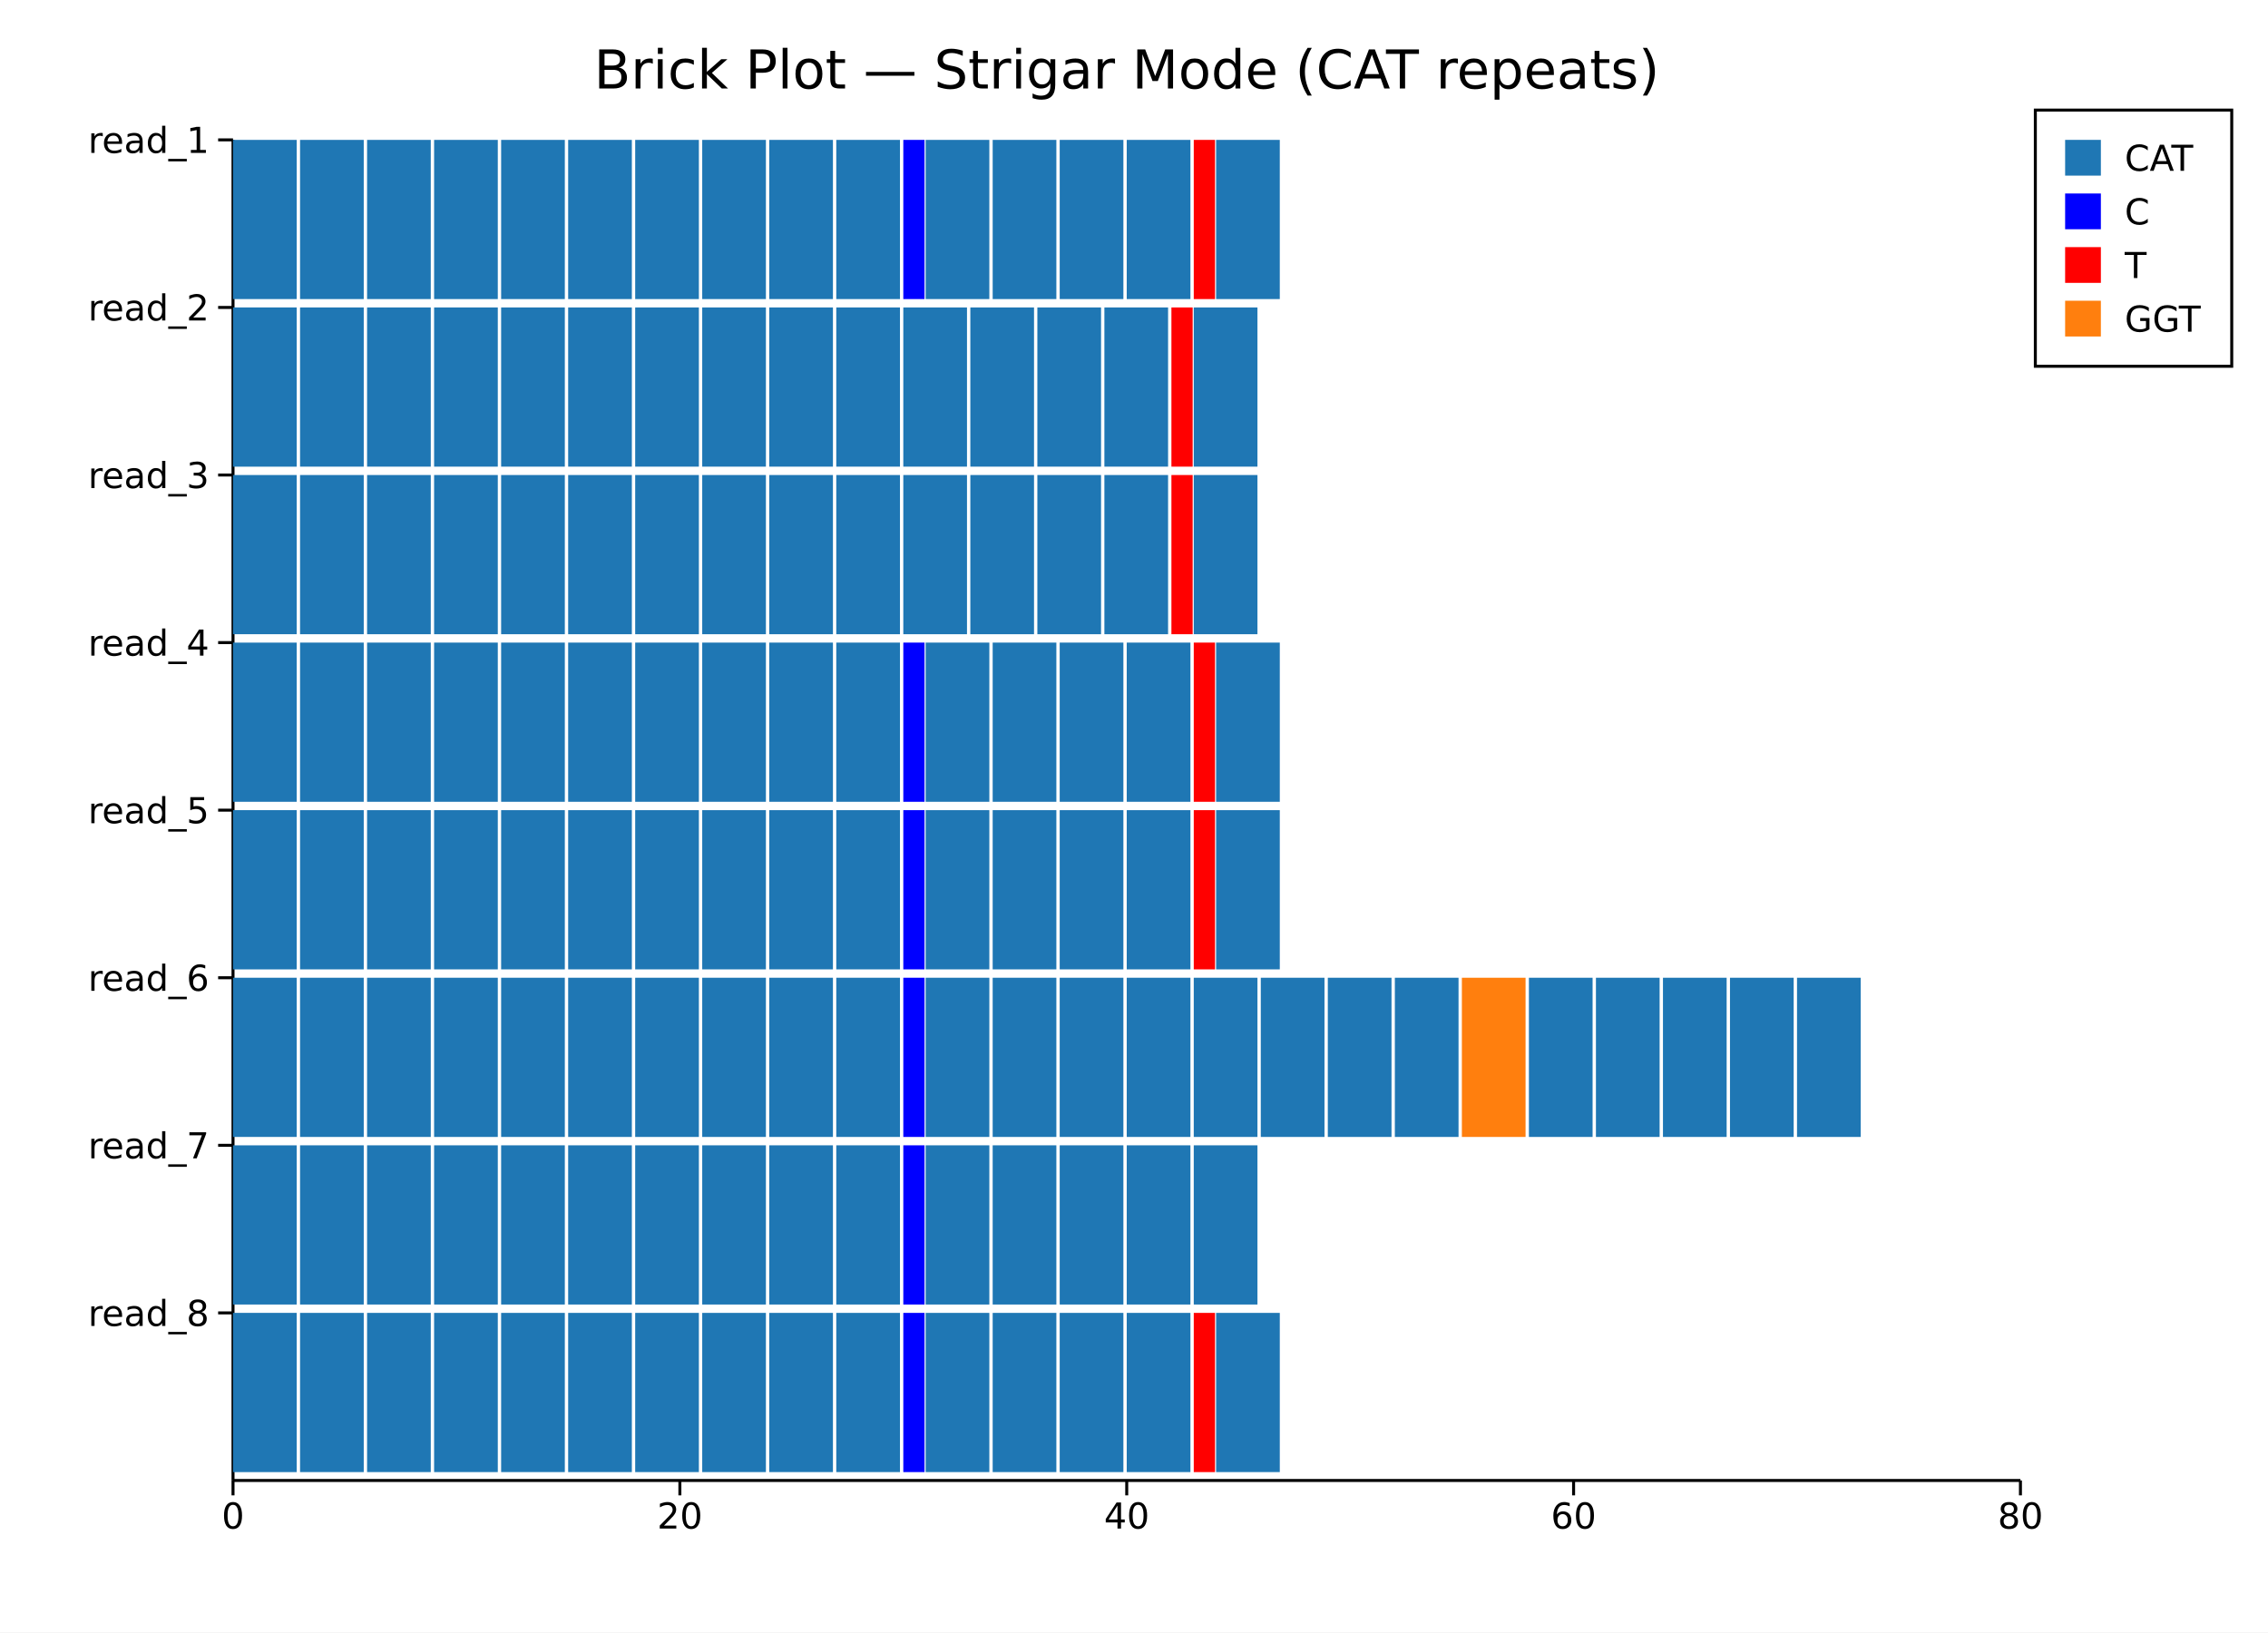
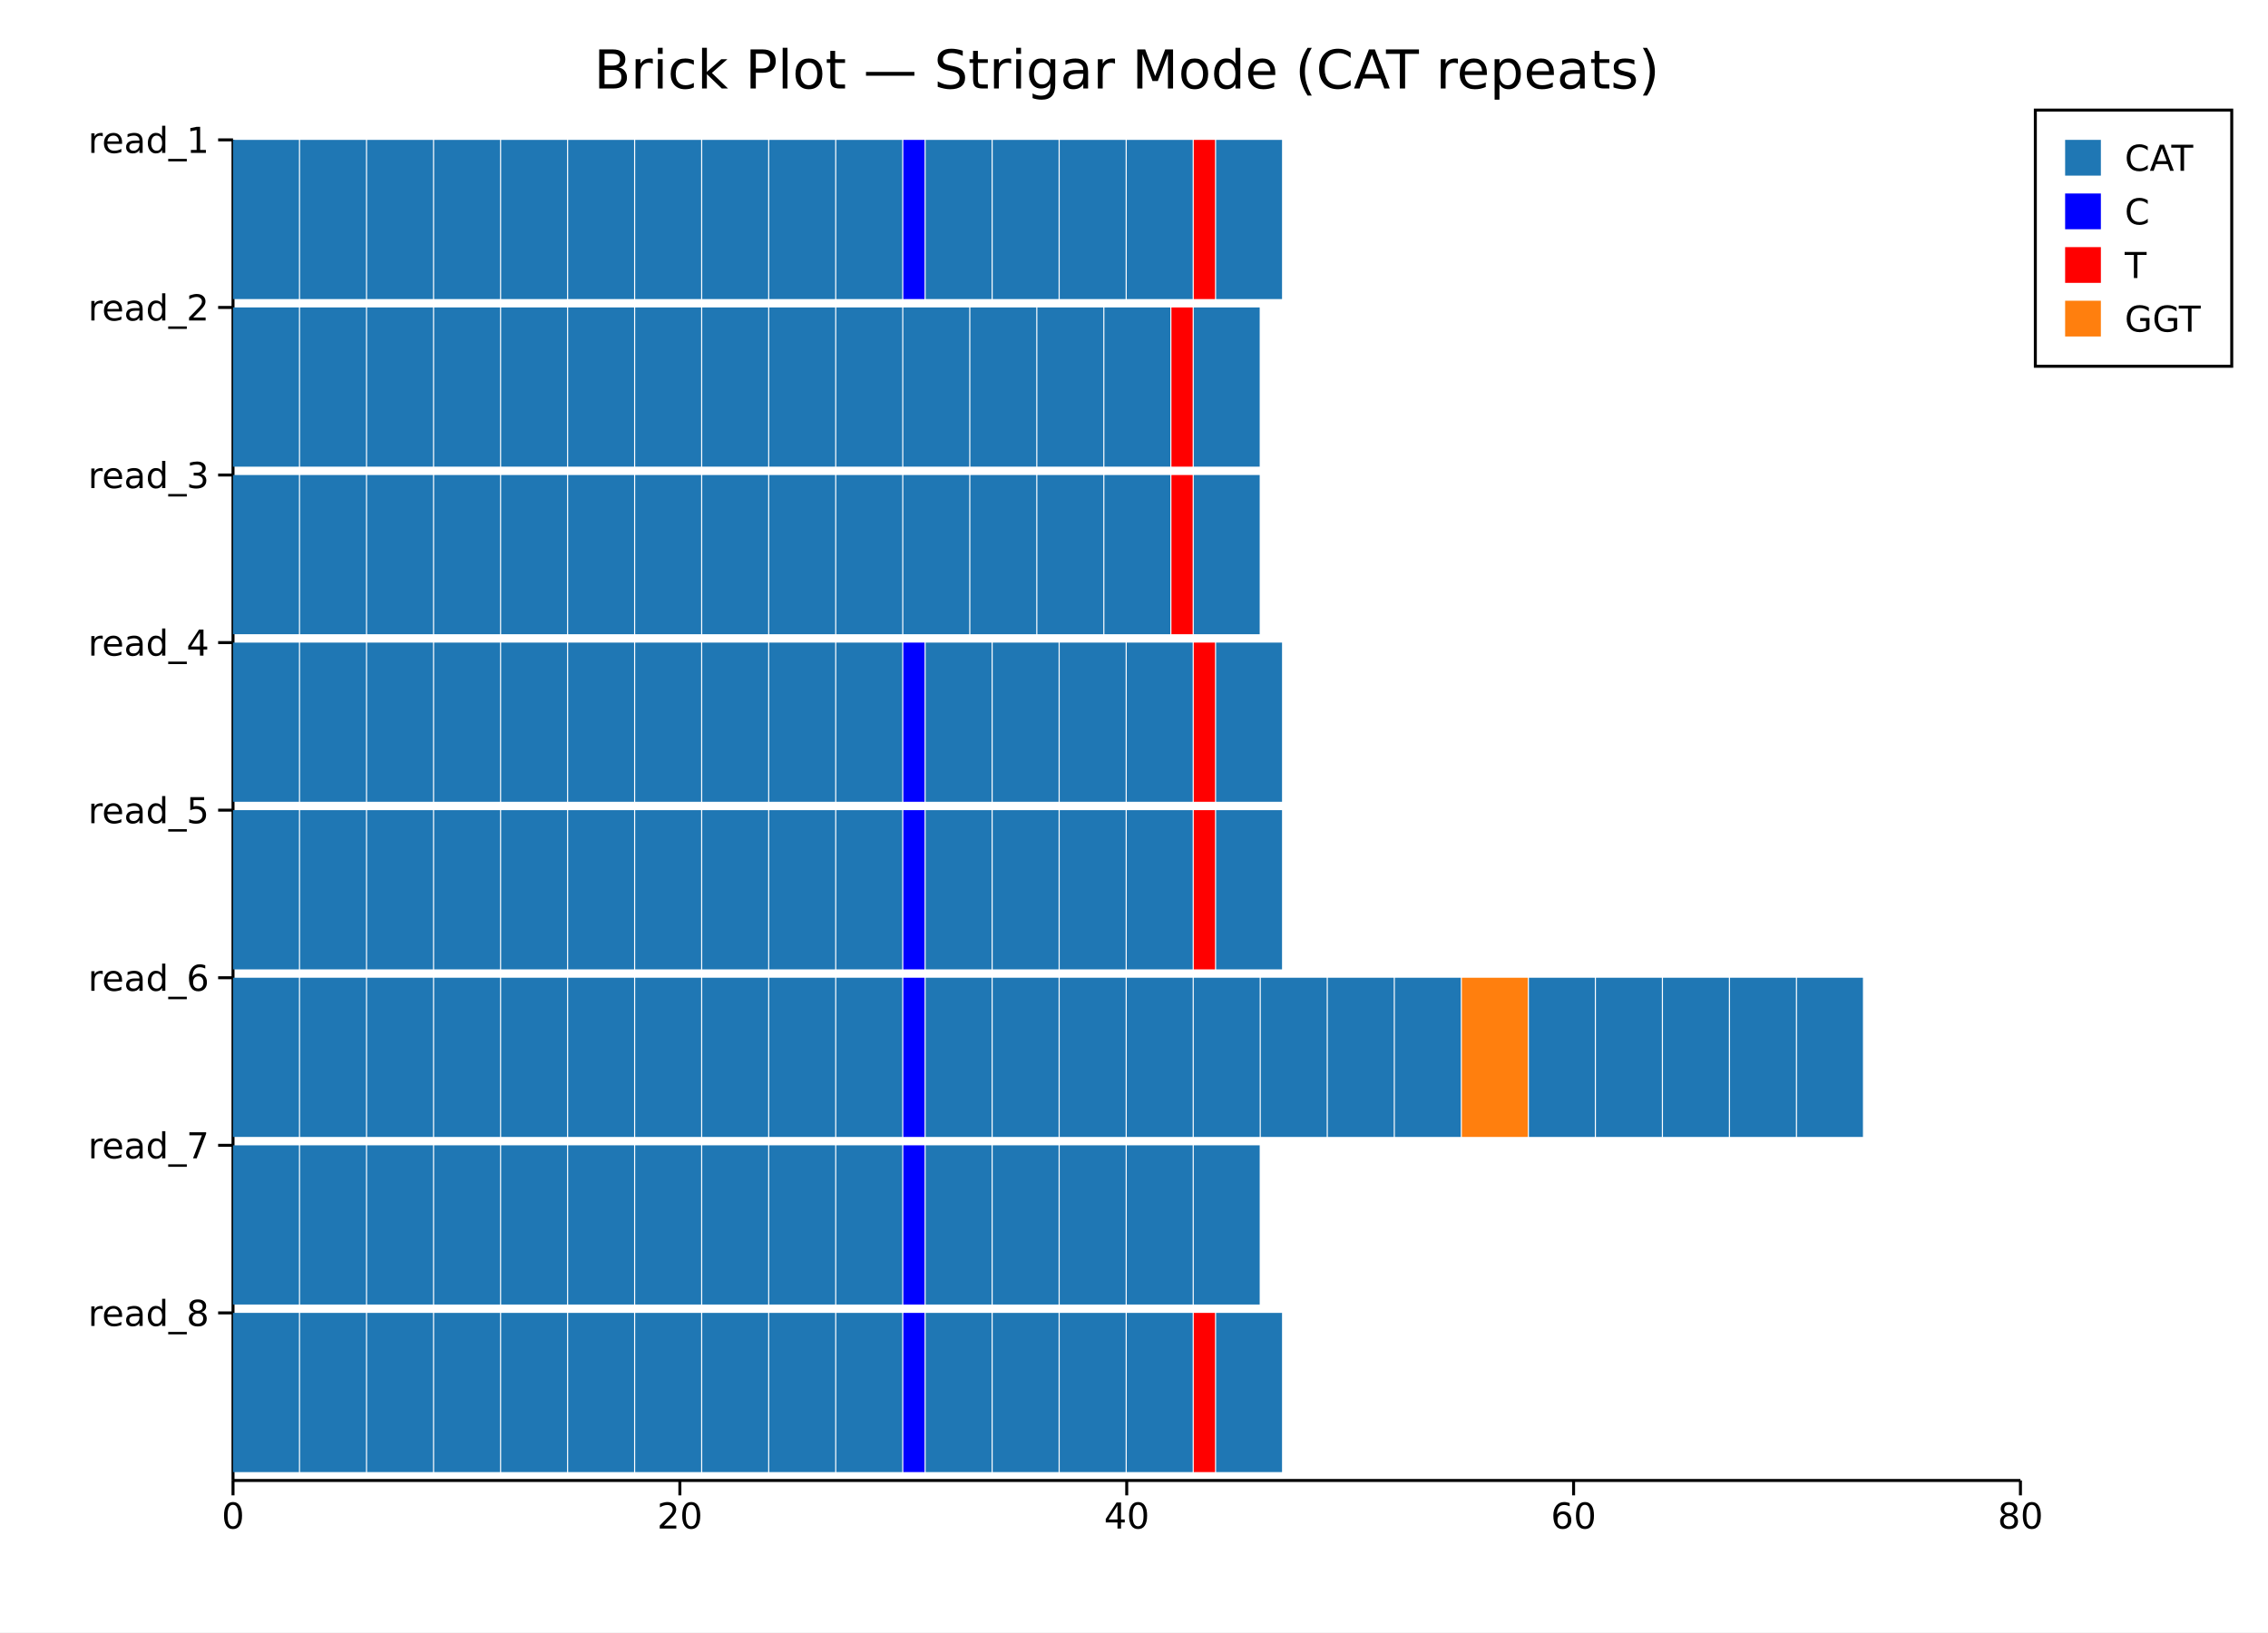
<svg xmlns="http://www.w3.org/2000/svg" width="761.32" height="547.95" font-family="DejaVu Sans, Verdana, Liberation Sans, Arial, sans-serif" fill="black">
  <rect width="100%" height="100%" fill="white" />
  <defs>
    <clipPath id="kuva-clip-3">
      <rect x="78.22" y="46.95" width="600" height="450" />
    </clipPath>
  </defs>
  <line x1="78.22" y1="496.95" x2="678.22" y2="496.95" stroke="#000000" stroke-width="1" />
  <line x1="78.22" y1="46.95" x2="78.22" y2="496.95" stroke="#000000" stroke-width="1" />
+   <text x="70.22" y="51.33" font-size="12" text-anchor="end">read_1</text>
+   <line x1="73.22" y1="46.95" x2="78.22" y2="46.95" stroke="#000000" stroke-width="1" />
+   <text x="70.22" y="107.58" font-size="12" text-anchor="end">read_2</text>
+   <line x1="73.22" y1="103.2" x2="78.22" y2="103.2" stroke="#000000" stroke-width="1" />
+   <text x="70.22" y="163.83" font-size="12" text-anchor="end">read_3</text>
+   <line x1="73.22" y1="159.45" x2="78.22" y2="159.45" stroke="#000000" stroke-width="1" />
+   <text x="70.22" y="220.08" font-size="12" text-anchor="end">read_4</text>
+   <line x1="73.22" y1="215.7" x2="78.22" y2="215.7" stroke="#000000" stroke-width="1" />
+   <text x="70.22" y="276.33" font-size="12" text-anchor="end">read_5</text>
+   <line x1="73.22" y1="271.95" x2="78.22" y2="271.95" stroke="#000000" stroke-width="1" />
+   <text x="70.22" y="332.58" font-size="12" text-anchor="end">read_6</text>
+   <line x1="73.22" y1="328.2" x2="78.22" y2="328.2" stroke="#000000" stroke-width="1" />
+   <text x="70.22" y="388.83" font-size="12" text-anchor="end">read_7</text>
+   <line x1="73.22" y1="384.45" x2="78.22" y2="384.45" stroke="#000000" stroke-width="1" />
  <text x="70.22" y="445.08" font-size="12" text-anchor="end">read_8</text>
  <line x1="73.22" y1="440.7" x2="78.22" y2="440.7" stroke="#000000" stroke-width="1" />
-   <text x="70.22" y="388.83" font-size="12" text-anchor="end">read_7</text>
-   <line x1="73.22" y1="384.45" x2="78.22" y2="384.45" stroke="#000000" stroke-width="1" />
-   <text x="70.22" y="332.58" font-size="12" text-anchor="end">read_6</text>
-   <line x1="73.22" y1="328.2" x2="78.22" y2="328.2" stroke="#000000" stroke-width="1" />
-   <text x="70.22" y="276.33" font-size="12" text-anchor="end">read_5</text>
-   <line x1="73.22" y1="271.95" x2="78.22" y2="271.95" stroke="#000000" stroke-width="1" />
-   <text x="70.22" y="220.08" font-size="12" text-anchor="end">read_4</text>
-   <line x1="73.22" y1="215.7" x2="78.22" y2="215.7" stroke="#000000" stroke-width="1" />
-   <text x="70.22" y="163.83" font-size="12" text-anchor="end">read_3</text>
-   <line x1="73.22" y1="159.45" x2="78.22" y2="159.45" stroke="#000000" stroke-width="1" />
-   <text x="70.22" y="107.58" font-size="12" text-anchor="end">read_2</text>
-   <line x1="73.22" y1="103.2" x2="78.22" y2="103.2" stroke="#000000" stroke-width="1" />
-   <text x="70.22" y="51.33" font-size="12" text-anchor="end">read_1</text>
-   <line x1="73.22" y1="46.95" x2="78.22" y2="46.95" stroke="#000000" stroke-width="1" />
  <line x1="78.22" y1="496.95" x2="78.22" y2="501.95" stroke="#000000" stroke-width="1" />
  <text x="78.22" y="513.09" font-size="12" text-anchor="middle">0</text>
  <line x1="228.22" y1="496.95" x2="228.22" y2="501.95" stroke="#000000" stroke-width="1" />
  <text x="228.22" y="513.09" font-size="12" text-anchor="middle">20</text>
  <line x1="378.22" y1="496.95" x2="378.22" y2="501.95" stroke="#000000" stroke-width="1" />
  <text x="378.22" y="513.09" font-size="12" text-anchor="middle">40</text>
  <line x1="528.22" y1="496.95" x2="528.22" y2="501.95" stroke="#000000" stroke-width="1" />
  <text x="528.22" y="513.09" font-size="12" text-anchor="middle">60</text>
  <line x1="678.22" y1="496.95" x2="678.22" y2="501.95" stroke="#000000" stroke-width="1" />
  <text x="678.22" y="513.09" font-size="12" text-anchor="middle">80</text>
  <text x="378.22" y="29.71" font-size="18" text-anchor="middle">Brick Plot — Strigar Mode (CAT repeats)</text>
  <g clip-path="url(#kuva-clip-3)">
-     <rect x="78.22" y="46.95" width="21.38" height="53.44" fill="#1f77b4" />
-     <rect x="100.72" y="46.95" width="21.38" height="53.44" fill="#1f77b4" />
-     <rect x="123.22" y="46.95" width="21.38" height="53.44" fill="#1f77b4" />
-     <rect x="145.72" y="46.95" width="21.38" height="53.44" fill="#1f77b4" />
-     <rect x="168.22" y="46.95" width="21.38" height="53.44" fill="#1f77b4" />
-     <rect x="190.72" y="46.95" width="21.38" height="53.44" fill="#1f77b4" />
-     <rect x="213.22" y="46.95" width="21.38" height="53.44" fill="#1f77b4" />
-     <rect x="235.72" y="46.95" width="21.38" height="53.44" fill="#1f77b4" />
-     <rect x="258.22" y="46.95" width="21.38" height="53.44" fill="#1f77b4" />
-     <rect x="280.72" y="46.95" width="21.38" height="53.44" fill="#1f77b4" />
+     <rect x="78.22" y="46.95" width="22.13" height="53.44" fill="#1f77b4" />
+     <rect x="100.72" y="46.95" width="22.13" height="53.44" fill="#1f77b4" />
+     <rect x="123.22" y="46.95" width="22.13" height="53.44" fill="#1f77b4" />
+     <rect x="145.72" y="46.95" width="22.13" height="53.44" fill="#1f77b4" />
+     <rect x="168.22" y="46.95" width="22.13" height="53.44" fill="#1f77b4" />
+     <rect x="190.72" y="46.95" width="22.13" height="53.44" fill="#1f77b4" />
+     <rect x="213.22" y="46.95" width="22.13" height="53.44" fill="#1f77b4" />
+     <rect x="235.72" y="46.95" width="22.13" height="53.44" fill="#1f77b4" />
+     <rect x="258.22" y="46.95" width="22.13" height="53.44" fill="#1f77b4" />
+     <rect x="280.72" y="46.95" width="22.13" height="53.44" fill="#1f77b4" />
    <rect x="303.22" y="46.95" width="7.13" height="53.44" fill="#0000ff" />
-     <rect x="310.72" y="46.95" width="21.38" height="53.44" fill="#1f77b4" />
-     <rect x="333.22" y="46.95" width="21.38" height="53.44" fill="#1f77b4" />
-     <rect x="355.72" y="46.95" width="21.38" height="53.44" fill="#1f77b4" />
-     <rect x="378.22" y="46.95" width="21.38" height="53.44" fill="#1f77b4" />
+     <rect x="310.72" y="46.95" width="22.13" height="53.44" fill="#1f77b4" />
+     <rect x="333.22" y="46.95" width="22.13" height="53.44" fill="#1f77b4" />
+     <rect x="355.72" y="46.95" width="22.13" height="53.44" fill="#1f77b4" />
+     <rect x="378.22" y="46.95" width="22.13" height="53.44" fill="#1f77b4" />
    <rect x="400.72" y="46.95" width="7.13" height="53.44" fill="#ff0000" />
-     <rect x="408.22" y="46.95" width="21.38" height="53.44" fill="#1f77b4" />
-     <rect x="78.22" y="103.2" width="21.38" height="53.44" fill="#1f77b4" />
-     <rect x="100.72" y="103.2" width="21.38" height="53.44" fill="#1f77b4" />
-     <rect x="123.22" y="103.2" width="21.38" height="53.44" fill="#1f77b4" />
-     <rect x="145.72" y="103.2" width="21.38" height="53.44" fill="#1f77b4" />
-     <rect x="168.22" y="103.2" width="21.38" height="53.44" fill="#1f77b4" />
-     <rect x="190.72" y="103.2" width="21.38" height="53.44" fill="#1f77b4" />
-     <rect x="213.22" y="103.2" width="21.38" height="53.44" fill="#1f77b4" />
-     <rect x="235.72" y="103.2" width="21.38" height="53.44" fill="#1f77b4" />
-     <rect x="258.22" y="103.2" width="21.38" height="53.44" fill="#1f77b4" />
-     <rect x="280.72" y="103.2" width="21.38" height="53.44" fill="#1f77b4" />
-     <rect x="303.22" y="103.2" width="21.38" height="53.44" fill="#1f77b4" />
-     <rect x="325.72" y="103.2" width="21.38" height="53.44" fill="#1f77b4" />
-     <rect x="348.22" y="103.2" width="21.38" height="53.44" fill="#1f77b4" />
-     <rect x="370.72" y="103.2" width="21.38" height="53.44" fill="#1f77b4" />
+     <rect x="408.22" y="46.95" width="22.13" height="53.44" fill="#1f77b4" />
+     <rect x="78.22" y="103.2" width="22.13" height="53.44" fill="#1f77b4" />
+     <rect x="100.72" y="103.2" width="22.13" height="53.44" fill="#1f77b4" />
+     <rect x="123.22" y="103.2" width="22.13" height="53.44" fill="#1f77b4" />
+     <rect x="145.72" y="103.2" width="22.13" height="53.44" fill="#1f77b4" />
+     <rect x="168.22" y="103.2" width="22.13" height="53.44" fill="#1f77b4" />
+     <rect x="190.72" y="103.2" width="22.13" height="53.44" fill="#1f77b4" />
+     <rect x="213.22" y="103.2" width="22.13" height="53.44" fill="#1f77b4" />
+     <rect x="235.72" y="103.2" width="22.13" height="53.44" fill="#1f77b4" />
+     <rect x="258.22" y="103.2" width="22.13" height="53.44" fill="#1f77b4" />
+     <rect x="280.72" y="103.2" width="22.13" height="53.44" fill="#1f77b4" />
+     <rect x="303.22" y="103.2" width="22.13" height="53.44" fill="#1f77b4" />
+     <rect x="325.72" y="103.2" width="22.13" height="53.44" fill="#1f77b4" />
+     <rect x="348.22" y="103.2" width="22.13" height="53.44" fill="#1f77b4" />
+     <rect x="370.72" y="103.2" width="22.13" height="53.44" fill="#1f77b4" />
    <rect x="393.22" y="103.2" width="7.13" height="53.44" fill="#ff0000" />
-     <rect x="400.72" y="103.2" width="21.38" height="53.44" fill="#1f77b4" />
-     <rect x="78.22" y="159.45" width="21.38" height="53.44" fill="#1f77b4" />
-     <rect x="100.72" y="159.45" width="21.38" height="53.44" fill="#1f77b4" />
-     <rect x="123.22" y="159.45" width="21.38" height="53.44" fill="#1f77b4" />
-     <rect x="145.72" y="159.45" width="21.38" height="53.44" fill="#1f77b4" />
-     <rect x="168.22" y="159.45" width="21.38" height="53.44" fill="#1f77b4" />
-     <rect x="190.72" y="159.45" width="21.38" height="53.44" fill="#1f77b4" />
-     <rect x="213.22" y="159.45" width="21.38" height="53.44" fill="#1f77b4" />
-     <rect x="235.72" y="159.45" width="21.38" height="53.44" fill="#1f77b4" />
-     <rect x="258.22" y="159.45" width="21.38" height="53.44" fill="#1f77b4" />
-     <rect x="280.72" y="159.45" width="21.38" height="53.44" fill="#1f77b4" />
-     <rect x="303.22" y="159.45" width="21.38" height="53.44" fill="#1f77b4" />
-     <rect x="325.72" y="159.45" width="21.38" height="53.44" fill="#1f77b4" />
-     <rect x="348.22" y="159.45" width="21.38" height="53.44" fill="#1f77b4" />
-     <rect x="370.72" y="159.45" width="21.38" height="53.44" fill="#1f77b4" />
+     <rect x="400.72" y="103.2" width="22.13" height="53.44" fill="#1f77b4" />
+     <rect x="78.22" y="159.45" width="22.13" height="53.44" fill="#1f77b4" />
+     <rect x="100.72" y="159.45" width="22.13" height="53.44" fill="#1f77b4" />
+     <rect x="123.22" y="159.45" width="22.13" height="53.44" fill="#1f77b4" />
+     <rect x="145.72" y="159.45" width="22.13" height="53.44" fill="#1f77b4" />
+     <rect x="168.22" y="159.45" width="22.13" height="53.44" fill="#1f77b4" />
+     <rect x="190.72" y="159.45" width="22.13" height="53.44" fill="#1f77b4" />
+     <rect x="213.22" y="159.45" width="22.13" height="53.44" fill="#1f77b4" />
+     <rect x="235.72" y="159.45" width="22.13" height="53.44" fill="#1f77b4" />
+     <rect x="258.22" y="159.45" width="22.13" height="53.44" fill="#1f77b4" />
+     <rect x="280.72" y="159.45" width="22.13" height="53.44" fill="#1f77b4" />
+     <rect x="303.22" y="159.45" width="22.13" height="53.44" fill="#1f77b4" />
+     <rect x="325.72" y="159.45" width="22.13" height="53.44" fill="#1f77b4" />
+     <rect x="348.22" y="159.45" width="22.13" height="53.44" fill="#1f77b4" />
+     <rect x="370.72" y="159.45" width="22.13" height="53.44" fill="#1f77b4" />
    <rect x="393.22" y="159.45" width="7.13" height="53.44" fill="#ff0000" />
-     <rect x="400.72" y="159.45" width="21.38" height="53.44" fill="#1f77b4" />
-     <rect x="78.22" y="215.7" width="21.38" height="53.44" fill="#1f77b4" />
-     <rect x="100.72" y="215.7" width="21.38" height="53.44" fill="#1f77b4" />
-     <rect x="123.22" y="215.7" width="21.38" height="53.44" fill="#1f77b4" />
-     <rect x="145.72" y="215.7" width="21.38" height="53.44" fill="#1f77b4" />
-     <rect x="168.22" y="215.7" width="21.38" height="53.44" fill="#1f77b4" />
-     <rect x="190.72" y="215.7" width="21.38" height="53.44" fill="#1f77b4" />
-     <rect x="213.22" y="215.7" width="21.38" height="53.44" fill="#1f77b4" />
-     <rect x="235.72" y="215.7" width="21.38" height="53.44" fill="#1f77b4" />
-     <rect x="258.22" y="215.7" width="21.38" height="53.44" fill="#1f77b4" />
-     <rect x="280.72" y="215.7" width="21.38" height="53.44" fill="#1f77b4" />
+     <rect x="400.72" y="159.45" width="22.13" height="53.44" fill="#1f77b4" />
+     <rect x="78.22" y="215.7" width="22.13" height="53.44" fill="#1f77b4" />
+     <rect x="100.72" y="215.7" width="22.13" height="53.44" fill="#1f77b4" />
+     <rect x="123.22" y="215.7" width="22.13" height="53.44" fill="#1f77b4" />
+     <rect x="145.72" y="215.7" width="22.13" height="53.44" fill="#1f77b4" />
+     <rect x="168.22" y="215.7" width="22.13" height="53.44" fill="#1f77b4" />
+     <rect x="190.72" y="215.7" width="22.13" height="53.44" fill="#1f77b4" />
+     <rect x="213.22" y="215.7" width="22.13" height="53.44" fill="#1f77b4" />
+     <rect x="235.72" y="215.7" width="22.13" height="53.44" fill="#1f77b4" />
+     <rect x="258.22" y="215.7" width="22.13" height="53.44" fill="#1f77b4" />
+     <rect x="280.72" y="215.7" width="22.13" height="53.44" fill="#1f77b4" />
    <rect x="303.22" y="215.7" width="7.13" height="53.44" fill="#0000ff" />
-     <rect x="310.72" y="215.7" width="21.38" height="53.44" fill="#1f77b4" />
-     <rect x="333.22" y="215.7" width="21.38" height="53.44" fill="#1f77b4" />
-     <rect x="355.72" y="215.7" width="21.38" height="53.44" fill="#1f77b4" />
-     <rect x="378.22" y="215.7" width="21.38" height="53.44" fill="#1f77b4" />
+     <rect x="310.72" y="215.7" width="22.13" height="53.44" fill="#1f77b4" />
+     <rect x="333.22" y="215.7" width="22.13" height="53.44" fill="#1f77b4" />
+     <rect x="355.72" y="215.7" width="22.13" height="53.44" fill="#1f77b4" />
+     <rect x="378.22" y="215.7" width="22.13" height="53.44" fill="#1f77b4" />
    <rect x="400.72" y="215.7" width="7.13" height="53.44" fill="#ff0000" />
-     <rect x="408.22" y="215.7" width="21.38" height="53.44" fill="#1f77b4" />
-     <rect x="78.22" y="271.95" width="21.38" height="53.44" fill="#1f77b4" />
-     <rect x="100.72" y="271.95" width="21.38" height="53.44" fill="#1f77b4" />
-     <rect x="123.22" y="271.95" width="21.38" height="53.44" fill="#1f77b4" />
-     <rect x="145.72" y="271.95" width="21.38" height="53.44" fill="#1f77b4" />
-     <rect x="168.22" y="271.95" width="21.38" height="53.44" fill="#1f77b4" />
-     <rect x="190.72" y="271.95" width="21.38" height="53.44" fill="#1f77b4" />
-     <rect x="213.22" y="271.95" width="21.38" height="53.44" fill="#1f77b4" />
-     <rect x="235.72" y="271.95" width="21.38" height="53.44" fill="#1f77b4" />
-     <rect x="258.22" y="271.95" width="21.38" height="53.44" fill="#1f77b4" />
-     <rect x="280.72" y="271.95" width="21.38" height="53.44" fill="#1f77b4" />
+     <rect x="408.22" y="215.7" width="22.13" height="53.44" fill="#1f77b4" />
+     <rect x="78.22" y="271.95" width="22.13" height="53.44" fill="#1f77b4" />
+     <rect x="100.72" y="271.95" width="22.13" height="53.44" fill="#1f77b4" />
+     <rect x="123.22" y="271.95" width="22.13" height="53.44" fill="#1f77b4" />
+     <rect x="145.72" y="271.95" width="22.13" height="53.44" fill="#1f77b4" />
+     <rect x="168.22" y="271.95" width="22.13" height="53.44" fill="#1f77b4" />
+     <rect x="190.72" y="271.95" width="22.13" height="53.44" fill="#1f77b4" />
+     <rect x="213.22" y="271.95" width="22.13" height="53.44" fill="#1f77b4" />
+     <rect x="235.72" y="271.95" width="22.13" height="53.44" fill="#1f77b4" />
+     <rect x="258.22" y="271.95" width="22.13" height="53.44" fill="#1f77b4" />
+     <rect x="280.72" y="271.95" width="22.13" height="53.44" fill="#1f77b4" />
    <rect x="303.22" y="271.95" width="7.13" height="53.44" fill="#0000ff" />
-     <rect x="310.72" y="271.95" width="21.38" height="53.44" fill="#1f77b4" />
-     <rect x="333.22" y="271.95" width="21.38" height="53.44" fill="#1f77b4" />
-     <rect x="355.72" y="271.95" width="21.38" height="53.44" fill="#1f77b4" />
-     <rect x="378.22" y="271.95" width="21.38" height="53.44" fill="#1f77b4" />
+     <rect x="310.72" y="271.95" width="22.13" height="53.44" fill="#1f77b4" />
+     <rect x="333.22" y="271.95" width="22.13" height="53.44" fill="#1f77b4" />
+     <rect x="355.72" y="271.95" width="22.13" height="53.44" fill="#1f77b4" />
+     <rect x="378.22" y="271.95" width="22.13" height="53.44" fill="#1f77b4" />
    <rect x="400.72" y="271.95" width="7.13" height="53.44" fill="#ff0000" />
-     <rect x="408.22" y="271.95" width="21.38" height="53.44" fill="#1f77b4" />
-     <rect x="78.22" y="328.2" width="21.38" height="53.44" fill="#1f77b4" />
-     <rect x="100.72" y="328.2" width="21.38" height="53.44" fill="#1f77b4" />
-     <rect x="123.22" y="328.2" width="21.38" height="53.44" fill="#1f77b4" />
-     <rect x="145.72" y="328.2" width="21.38" height="53.44" fill="#1f77b4" />
-     <rect x="168.22" y="328.2" width="21.38" height="53.44" fill="#1f77b4" />
-     <rect x="190.72" y="328.2" width="21.38" height="53.44" fill="#1f77b4" />
-     <rect x="213.22" y="328.2" width="21.38" height="53.44" fill="#1f77b4" />
-     <rect x="235.72" y="328.2" width="21.38" height="53.44" fill="#1f77b4" />
-     <rect x="258.22" y="328.2" width="21.38" height="53.44" fill="#1f77b4" />
-     <rect x="280.72" y="328.2" width="21.38" height="53.44" fill="#1f77b4" />
+     <rect x="408.22" y="271.95" width="22.13" height="53.44" fill="#1f77b4" />
+     <rect x="78.22" y="328.2" width="22.13" height="53.44" fill="#1f77b4" />
+     <rect x="100.72" y="328.2" width="22.13" height="53.44" fill="#1f77b4" />
+     <rect x="123.22" y="328.2" width="22.13" height="53.44" fill="#1f77b4" />
+     <rect x="145.72" y="328.2" width="22.13" height="53.44" fill="#1f77b4" />
+     <rect x="168.22" y="328.2" width="22.13" height="53.44" fill="#1f77b4" />
+     <rect x="190.72" y="328.2" width="22.13" height="53.44" fill="#1f77b4" />
+     <rect x="213.22" y="328.2" width="22.13" height="53.44" fill="#1f77b4" />
+     <rect x="235.72" y="328.2" width="22.13" height="53.44" fill="#1f77b4" />
+     <rect x="258.22" y="328.2" width="22.13" height="53.44" fill="#1f77b4" />
+     <rect x="280.72" y="328.2" width="22.13" height="53.44" fill="#1f77b4" />
    <rect x="303.22" y="328.2" width="7.13" height="53.44" fill="#0000ff" />
-     <rect x="310.72" y="328.2" width="21.38" height="53.44" fill="#1f77b4" />
-     <rect x="333.22" y="328.2" width="21.38" height="53.44" fill="#1f77b4" />
-     <rect x="355.72" y="328.2" width="21.38" height="53.44" fill="#1f77b4" />
-     <rect x="378.22" y="328.2" width="21.38" height="53.44" fill="#1f77b4" />
-     <rect x="400.72" y="328.2" width="21.38" height="53.44" fill="#1f77b4" />
-     <rect x="423.22" y="328.2" width="21.38" height="53.44" fill="#1f77b4" />
-     <rect x="445.72" y="328.2" width="21.38" height="53.44" fill="#1f77b4" />
-     <rect x="468.22" y="328.2" width="21.38" height="53.44" fill="#1f77b4" />
-     <rect x="490.72" y="328.2" width="21.38" height="53.44" fill="#ff7f0e" />
-     <rect x="513.22" y="328.2" width="21.38" height="53.44" fill="#1f77b4" />
-     <rect x="535.72" y="328.2" width="21.38" height="53.44" fill="#1f77b4" />
-     <rect x="558.22" y="328.2" width="21.38" height="53.44" fill="#1f77b4" />
-     <rect x="580.72" y="328.2" width="21.38" height="53.44" fill="#1f77b4" />
-     <rect x="603.22" y="328.2" width="21.38" height="53.44" fill="#1f77b4" />
-     <rect x="78.22" y="384.45" width="21.38" height="53.44" fill="#1f77b4" />
-     <rect x="100.72" y="384.45" width="21.38" height="53.44" fill="#1f77b4" />
-     <rect x="123.22" y="384.45" width="21.38" height="53.44" fill="#1f77b4" />
-     <rect x="145.72" y="384.45" width="21.38" height="53.44" fill="#1f77b4" />
-     <rect x="168.22" y="384.45" width="21.38" height="53.44" fill="#1f77b4" />
-     <rect x="190.72" y="384.45" width="21.38" height="53.44" fill="#1f77b4" />
-     <rect x="213.22" y="384.45" width="21.38" height="53.44" fill="#1f77b4" />
-     <rect x="235.72" y="384.45" width="21.38" height="53.44" fill="#1f77b4" />
-     <rect x="258.22" y="384.45" width="21.38" height="53.44" fill="#1f77b4" />
-     <rect x="280.72" y="384.45" width="21.38" height="53.44" fill="#1f77b4" />
+     <rect x="310.72" y="328.2" width="22.13" height="53.44" fill="#1f77b4" />
+     <rect x="333.22" y="328.2" width="22.13" height="53.44" fill="#1f77b4" />
+     <rect x="355.72" y="328.2" width="22.13" height="53.44" fill="#1f77b4" />
+     <rect x="378.22" y="328.2" width="22.13" height="53.44" fill="#1f77b4" />
+     <rect x="400.72" y="328.2" width="22.13" height="53.44" fill="#1f77b4" />
+     <rect x="423.22" y="328.2" width="22.13" height="53.44" fill="#1f77b4" />
+     <rect x="445.72" y="328.2" width="22.13" height="53.44" fill="#1f77b4" />
+     <rect x="468.22" y="328.2" width="22.13" height="53.44" fill="#1f77b4" />
+     <rect x="490.72" y="328.2" width="22.13" height="53.44" fill="#ff7f0e" />
+     <rect x="513.22" y="328.2" width="22.13" height="53.44" fill="#1f77b4" />
+     <rect x="535.72" y="328.2" width="22.13" height="53.44" fill="#1f77b4" />
+     <rect x="558.22" y="328.2" width="22.13" height="53.44" fill="#1f77b4" />
+     <rect x="580.72" y="328.2" width="22.13" height="53.44" fill="#1f77b4" />
+     <rect x="603.22" y="328.2" width="22.13" height="53.44" fill="#1f77b4" />
+     <rect x="78.22" y="384.45" width="22.13" height="53.44" fill="#1f77b4" />
+     <rect x="100.72" y="384.45" width="22.13" height="53.44" fill="#1f77b4" />
+     <rect x="123.22" y="384.45" width="22.13" height="53.44" fill="#1f77b4" />
+     <rect x="145.72" y="384.45" width="22.13" height="53.44" fill="#1f77b4" />
+     <rect x="168.22" y="384.45" width="22.13" height="53.44" fill="#1f77b4" />
+     <rect x="190.72" y="384.45" width="22.13" height="53.44" fill="#1f77b4" />
+     <rect x="213.22" y="384.45" width="22.13" height="53.44" fill="#1f77b4" />
+     <rect x="235.72" y="384.45" width="22.13" height="53.44" fill="#1f77b4" />
+     <rect x="258.22" y="384.45" width="22.13" height="53.44" fill="#1f77b4" />
+     <rect x="280.72" y="384.45" width="22.13" height="53.44" fill="#1f77b4" />
    <rect x="303.22" y="384.45" width="7.13" height="53.44" fill="#0000ff" />
-     <rect x="310.72" y="384.45" width="21.38" height="53.44" fill="#1f77b4" />
-     <rect x="333.22" y="384.45" width="21.38" height="53.44" fill="#1f77b4" />
-     <rect x="355.72" y="384.45" width="21.38" height="53.44" fill="#1f77b4" />
-     <rect x="378.22" y="384.45" width="21.38" height="53.44" fill="#1f77b4" />
-     <rect x="400.72" y="384.45" width="21.38" height="53.44" fill="#1f77b4" />
-     <rect x="78.22" y="440.7" width="21.38" height="53.44" fill="#1f77b4" />
-     <rect x="100.72" y="440.7" width="21.38" height="53.44" fill="#1f77b4" />
-     <rect x="123.22" y="440.7" width="21.38" height="53.44" fill="#1f77b4" />
-     <rect x="145.72" y="440.7" width="21.38" height="53.44" fill="#1f77b4" />
-     <rect x="168.22" y="440.7" width="21.38" height="53.44" fill="#1f77b4" />
-     <rect x="190.72" y="440.7" width="21.38" height="53.44" fill="#1f77b4" />
-     <rect x="213.22" y="440.7" width="21.38" height="53.44" fill="#1f77b4" />
-     <rect x="235.72" y="440.7" width="21.38" height="53.44" fill="#1f77b4" />
-     <rect x="258.22" y="440.7" width="21.38" height="53.44" fill="#1f77b4" />
-     <rect x="280.72" y="440.7" width="21.38" height="53.44" fill="#1f77b4" />
+     <rect x="310.72" y="384.45" width="22.13" height="53.44" fill="#1f77b4" />
+     <rect x="333.22" y="384.45" width="22.13" height="53.44" fill="#1f77b4" />
+     <rect x="355.72" y="384.45" width="22.13" height="53.44" fill="#1f77b4" />
+     <rect x="378.22" y="384.45" width="22.13" height="53.44" fill="#1f77b4" />
+     <rect x="400.72" y="384.45" width="22.13" height="53.44" fill="#1f77b4" />
+     <rect x="78.22" y="440.7" width="22.13" height="53.44" fill="#1f77b4" />
+     <rect x="100.72" y="440.7" width="22.13" height="53.44" fill="#1f77b4" />
+     <rect x="123.22" y="440.7" width="22.13" height="53.44" fill="#1f77b4" />
+     <rect x="145.72" y="440.7" width="22.13" height="53.44" fill="#1f77b4" />
+     <rect x="168.22" y="440.7" width="22.13" height="53.44" fill="#1f77b4" />
+     <rect x="190.72" y="440.7" width="22.13" height="53.44" fill="#1f77b4" />
+     <rect x="213.22" y="440.7" width="22.13" height="53.44" fill="#1f77b4" />
+     <rect x="235.72" y="440.7" width="22.13" height="53.44" fill="#1f77b4" />
+     <rect x="258.22" y="440.7" width="22.13" height="53.44" fill="#1f77b4" />
+     <rect x="280.72" y="440.7" width="22.13" height="53.44" fill="#1f77b4" />
    <rect x="303.22" y="440.7" width="7.13" height="53.44" fill="#0000ff" />
-     <rect x="310.72" y="440.7" width="21.38" height="53.44" fill="#1f77b4" />
-     <rect x="333.22" y="440.7" width="21.38" height="53.44" fill="#1f77b4" />
-     <rect x="355.72" y="440.7" width="21.38" height="53.44" fill="#1f77b4" />
-     <rect x="378.22" y="440.7" width="21.38" height="53.44" fill="#1f77b4" />
+     <rect x="310.72" y="440.7" width="22.13" height="53.44" fill="#1f77b4" />
+     <rect x="333.22" y="440.7" width="22.13" height="53.44" fill="#1f77b4" />
+     <rect x="355.72" y="440.7" width="22.13" height="53.44" fill="#1f77b4" />
+     <rect x="378.22" y="440.7" width="22.13" height="53.44" fill="#1f77b4" />
    <rect x="400.72" y="440.7" width="7.13" height="53.44" fill="#ff0000" />
-     <rect x="408.22" y="440.7" width="21.38" height="53.44" fill="#1f77b4" />
+     <rect x="408.22" y="440.7" width="22.13" height="53.44" fill="#1f77b4" />
  </g>
  <rect x="683.22" y="36.95" width="65.93" height="86" fill="#ffffff" />
  <rect x="683.22" y="36.95" width="65.93" height="86" fill="none" stroke="#000000" stroke-width="1" />
  <text x="713.22" y="57.33" font-size="12" text-anchor="start">CAT</text>
  <rect x="693.22" y="46.95" width="12" height="12" fill="#1f77b4" />
  <text x="713.22" y="75.33" font-size="12" text-anchor="start">C</text>
  <rect x="693.22" y="64.95" width="12" height="12" fill="#0000ff" />
  <text x="713.22" y="93.33" font-size="12" text-anchor="start">T</text>
  <rect x="693.22" y="82.95" width="12" height="12" fill="#ff0000" />
  <text x="713.22" y="111.33" font-size="12" text-anchor="start">GGT</text>
  <rect x="693.22" y="100.95" width="12" height="12" fill="#ff7f0e" />
</svg>
